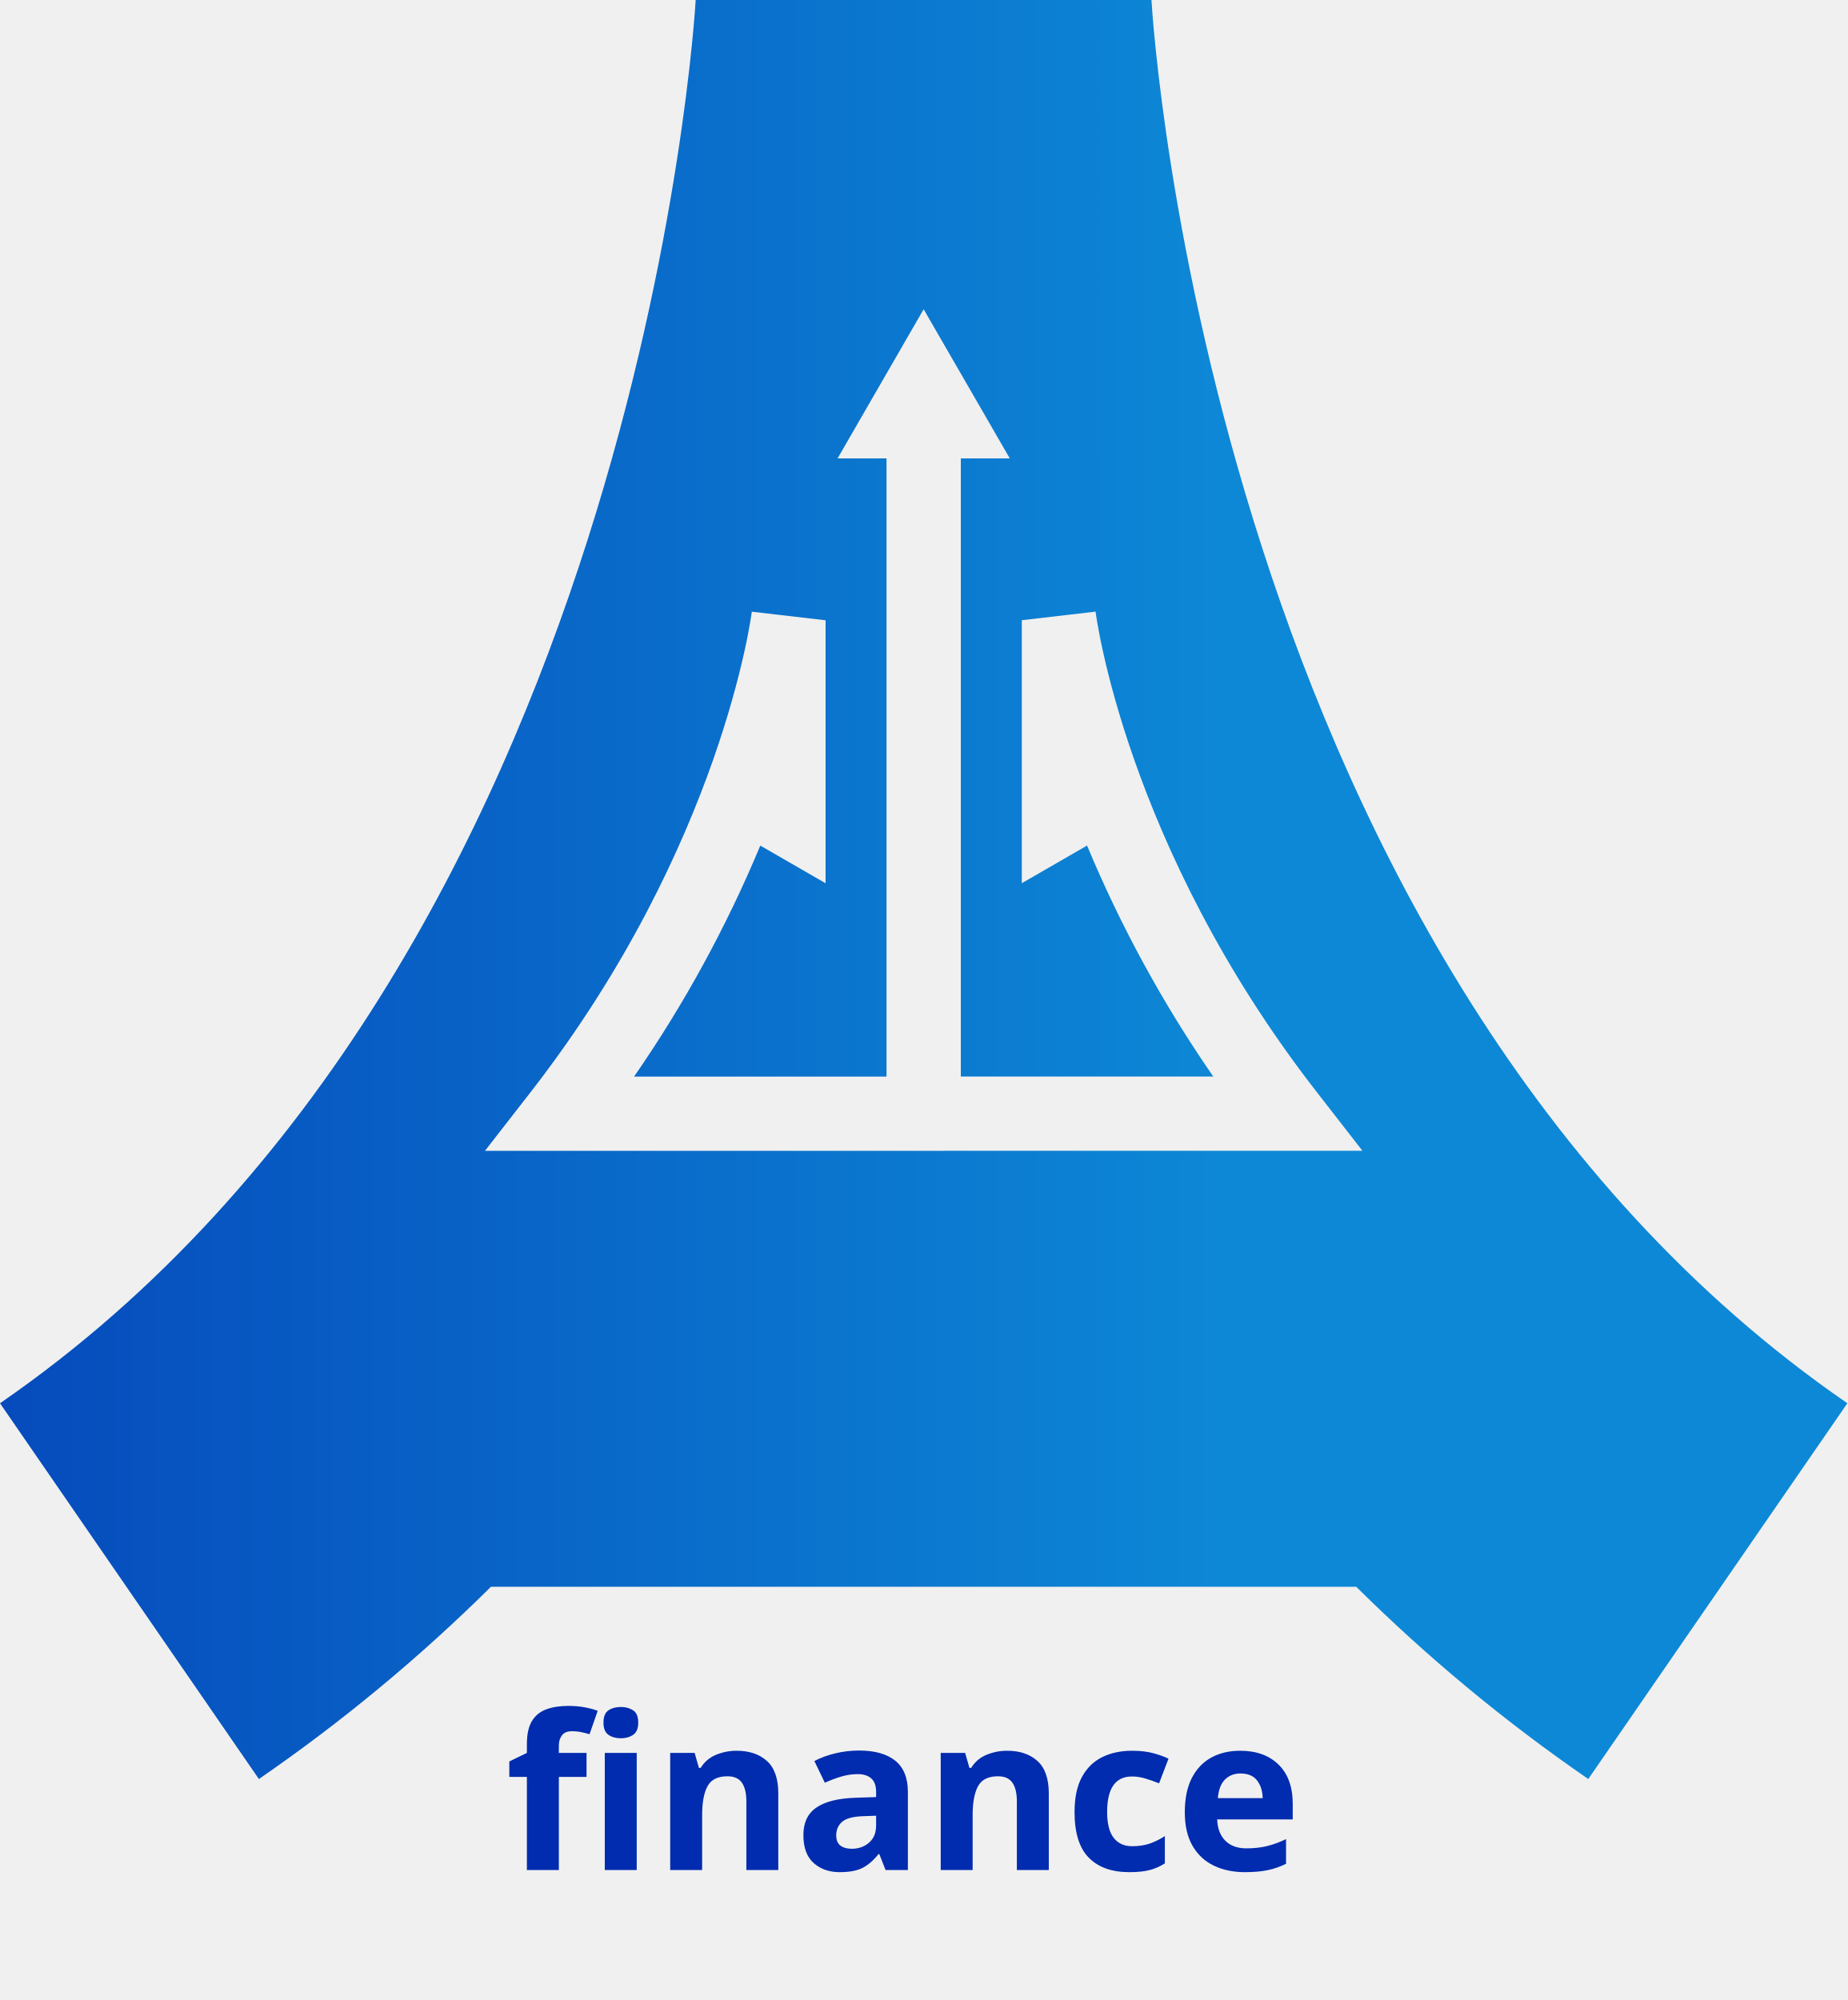
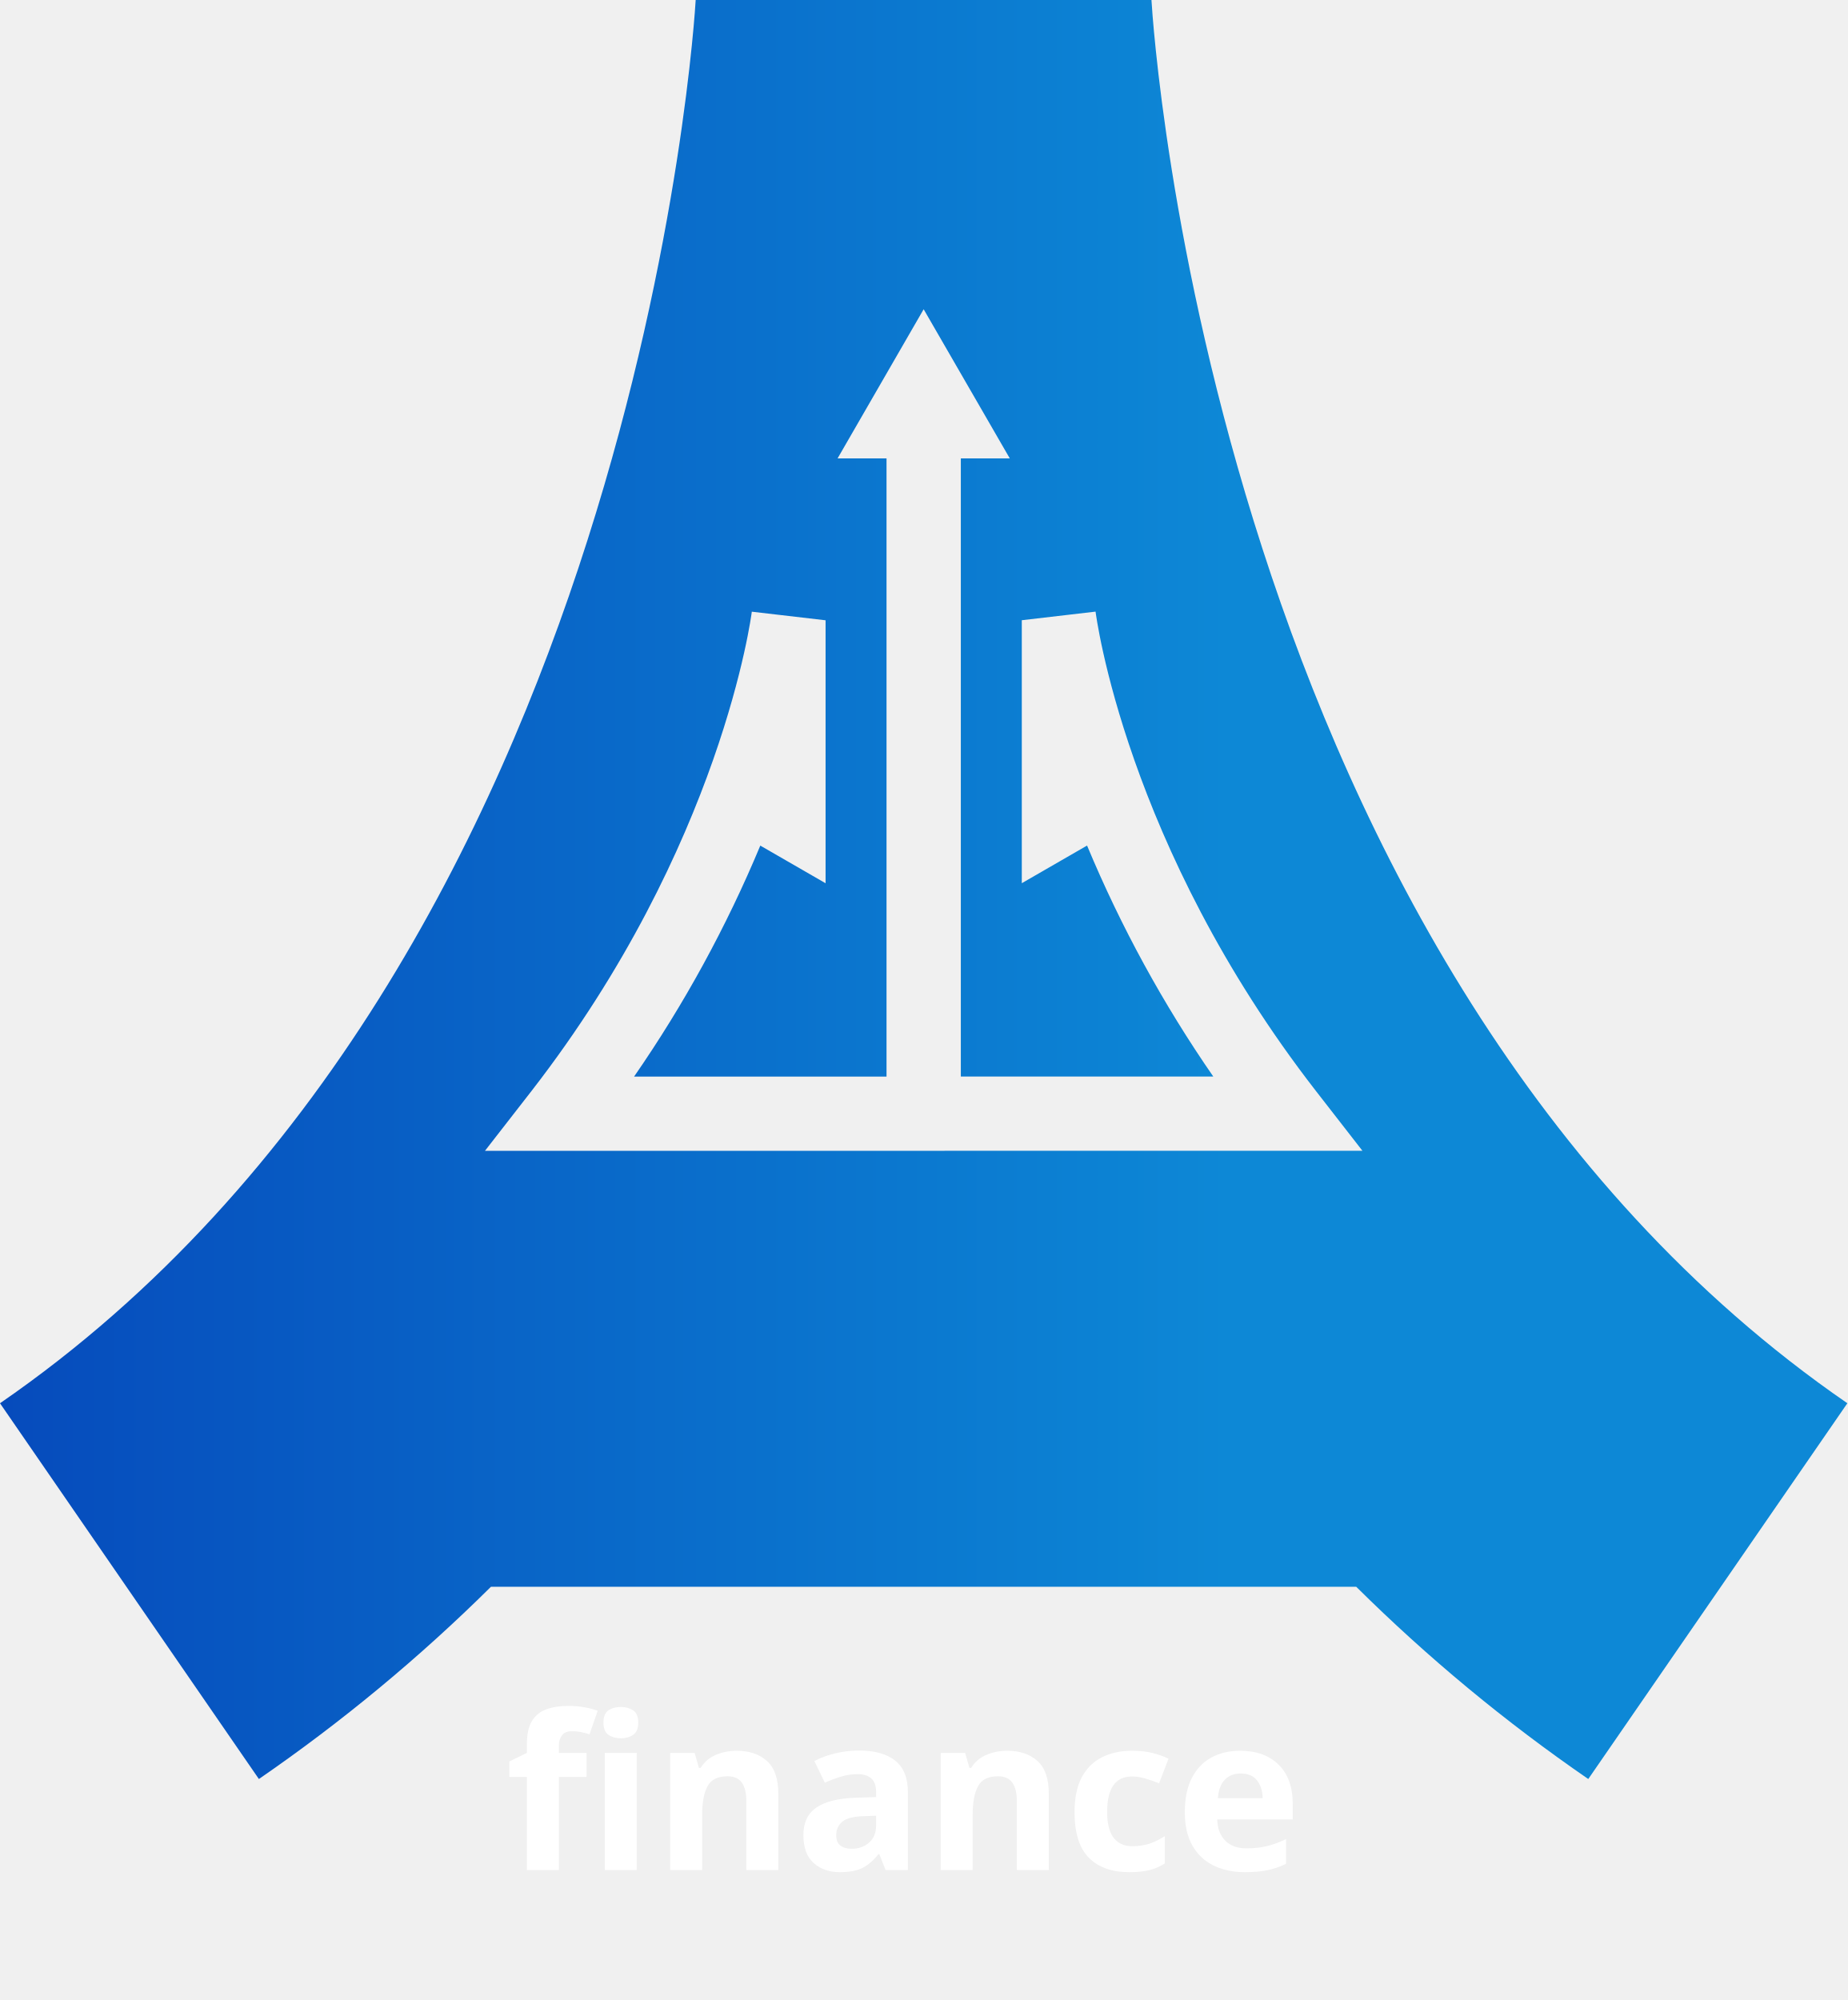
<svg xmlns="http://www.w3.org/2000/svg" viewBox="0 0 834.2 903.17">
  <defs>
-     <style>.cls-1{fill:url(#linear-gradient);}.cls-2{font-size:96.87px;fill:#022caf;font-family:Poppins-Bold, Poppins;font-weight:700;}</style>
+     <style>.cls-1{fill:url(#linear-gradient);}.cls-2{font-size:96.87px;fill:#fff;font-family:Poppins-Bold, Poppins;font-weight:700;}</style>
    <linearGradient id="linear-gradient" x1="-279.79" y1="401.69" x2="554.41" y2="401.69" gradientUnits="userSpaceOnUse">
      <stop offset="0" stop-color="#022caf" />
      <stop offset="1" stop-color="#0d88d6" />
    </linearGradient>
  </defs>
  <g id="Layer_2" data-name="Layer 2">
    <g id="Layer_1-2" data-name="Layer 1">
      <path class="cls-1" d="M520,.24V0H314.16C313.92,4.31,288.9,434.67,0,633.69L116.91,803.38A765.41,765.41,0,0,0,221.7,716.57H612.46a764.71,764.71,0,0,0,104.78,86.81l117-169.69C548,436.54,520.71,12.46,520,.24ZM219,519.7l21-27c86.13-111,99.36-215.42,99.51-216.47l33.31,3.88V398.86l-29.48-17a565.85,565.85,0,0,1-57,104.31h114V207h-22.1l38.87-67.35L456,207H433.9V486.15h114a566,566,0,0,1-57-104.31l-29.47,17V280.08l33.31-3.88c.14,1.05,13.37,105.5,99.51,216.47l21,27Z" />
      <text class="cls-2" transform="translate(228.06 844.47)">finance</text>
    </g>
  </g>
</svg>
